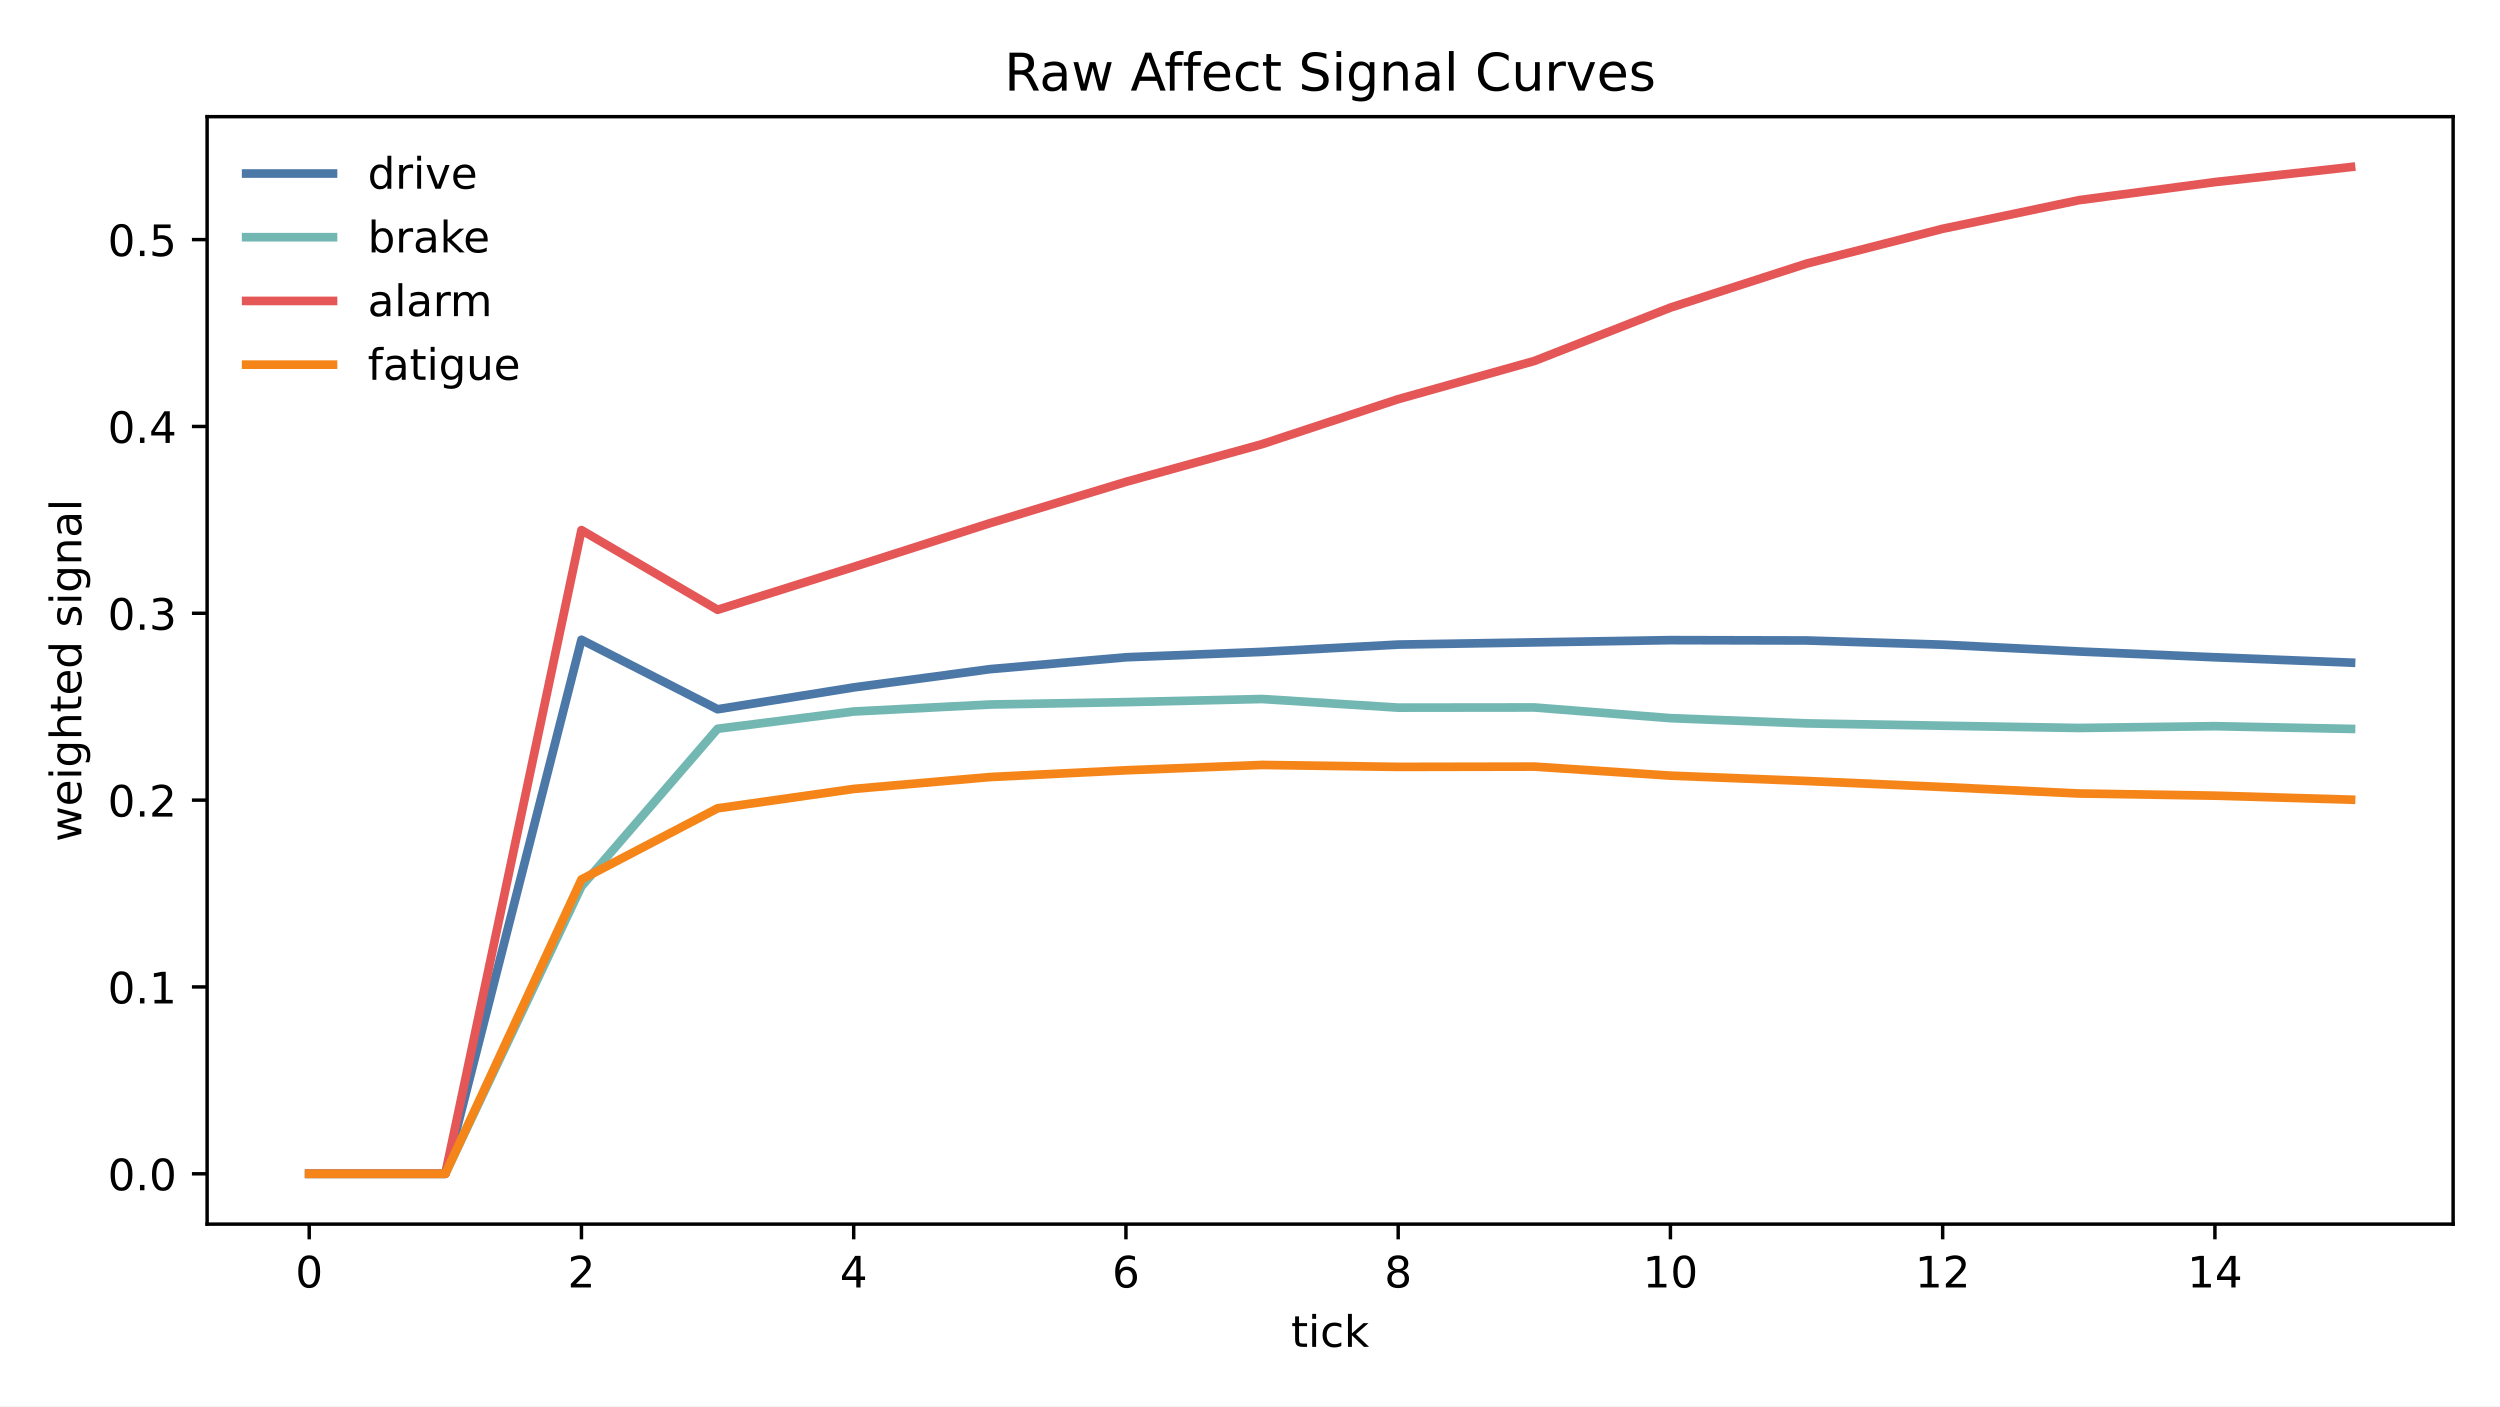
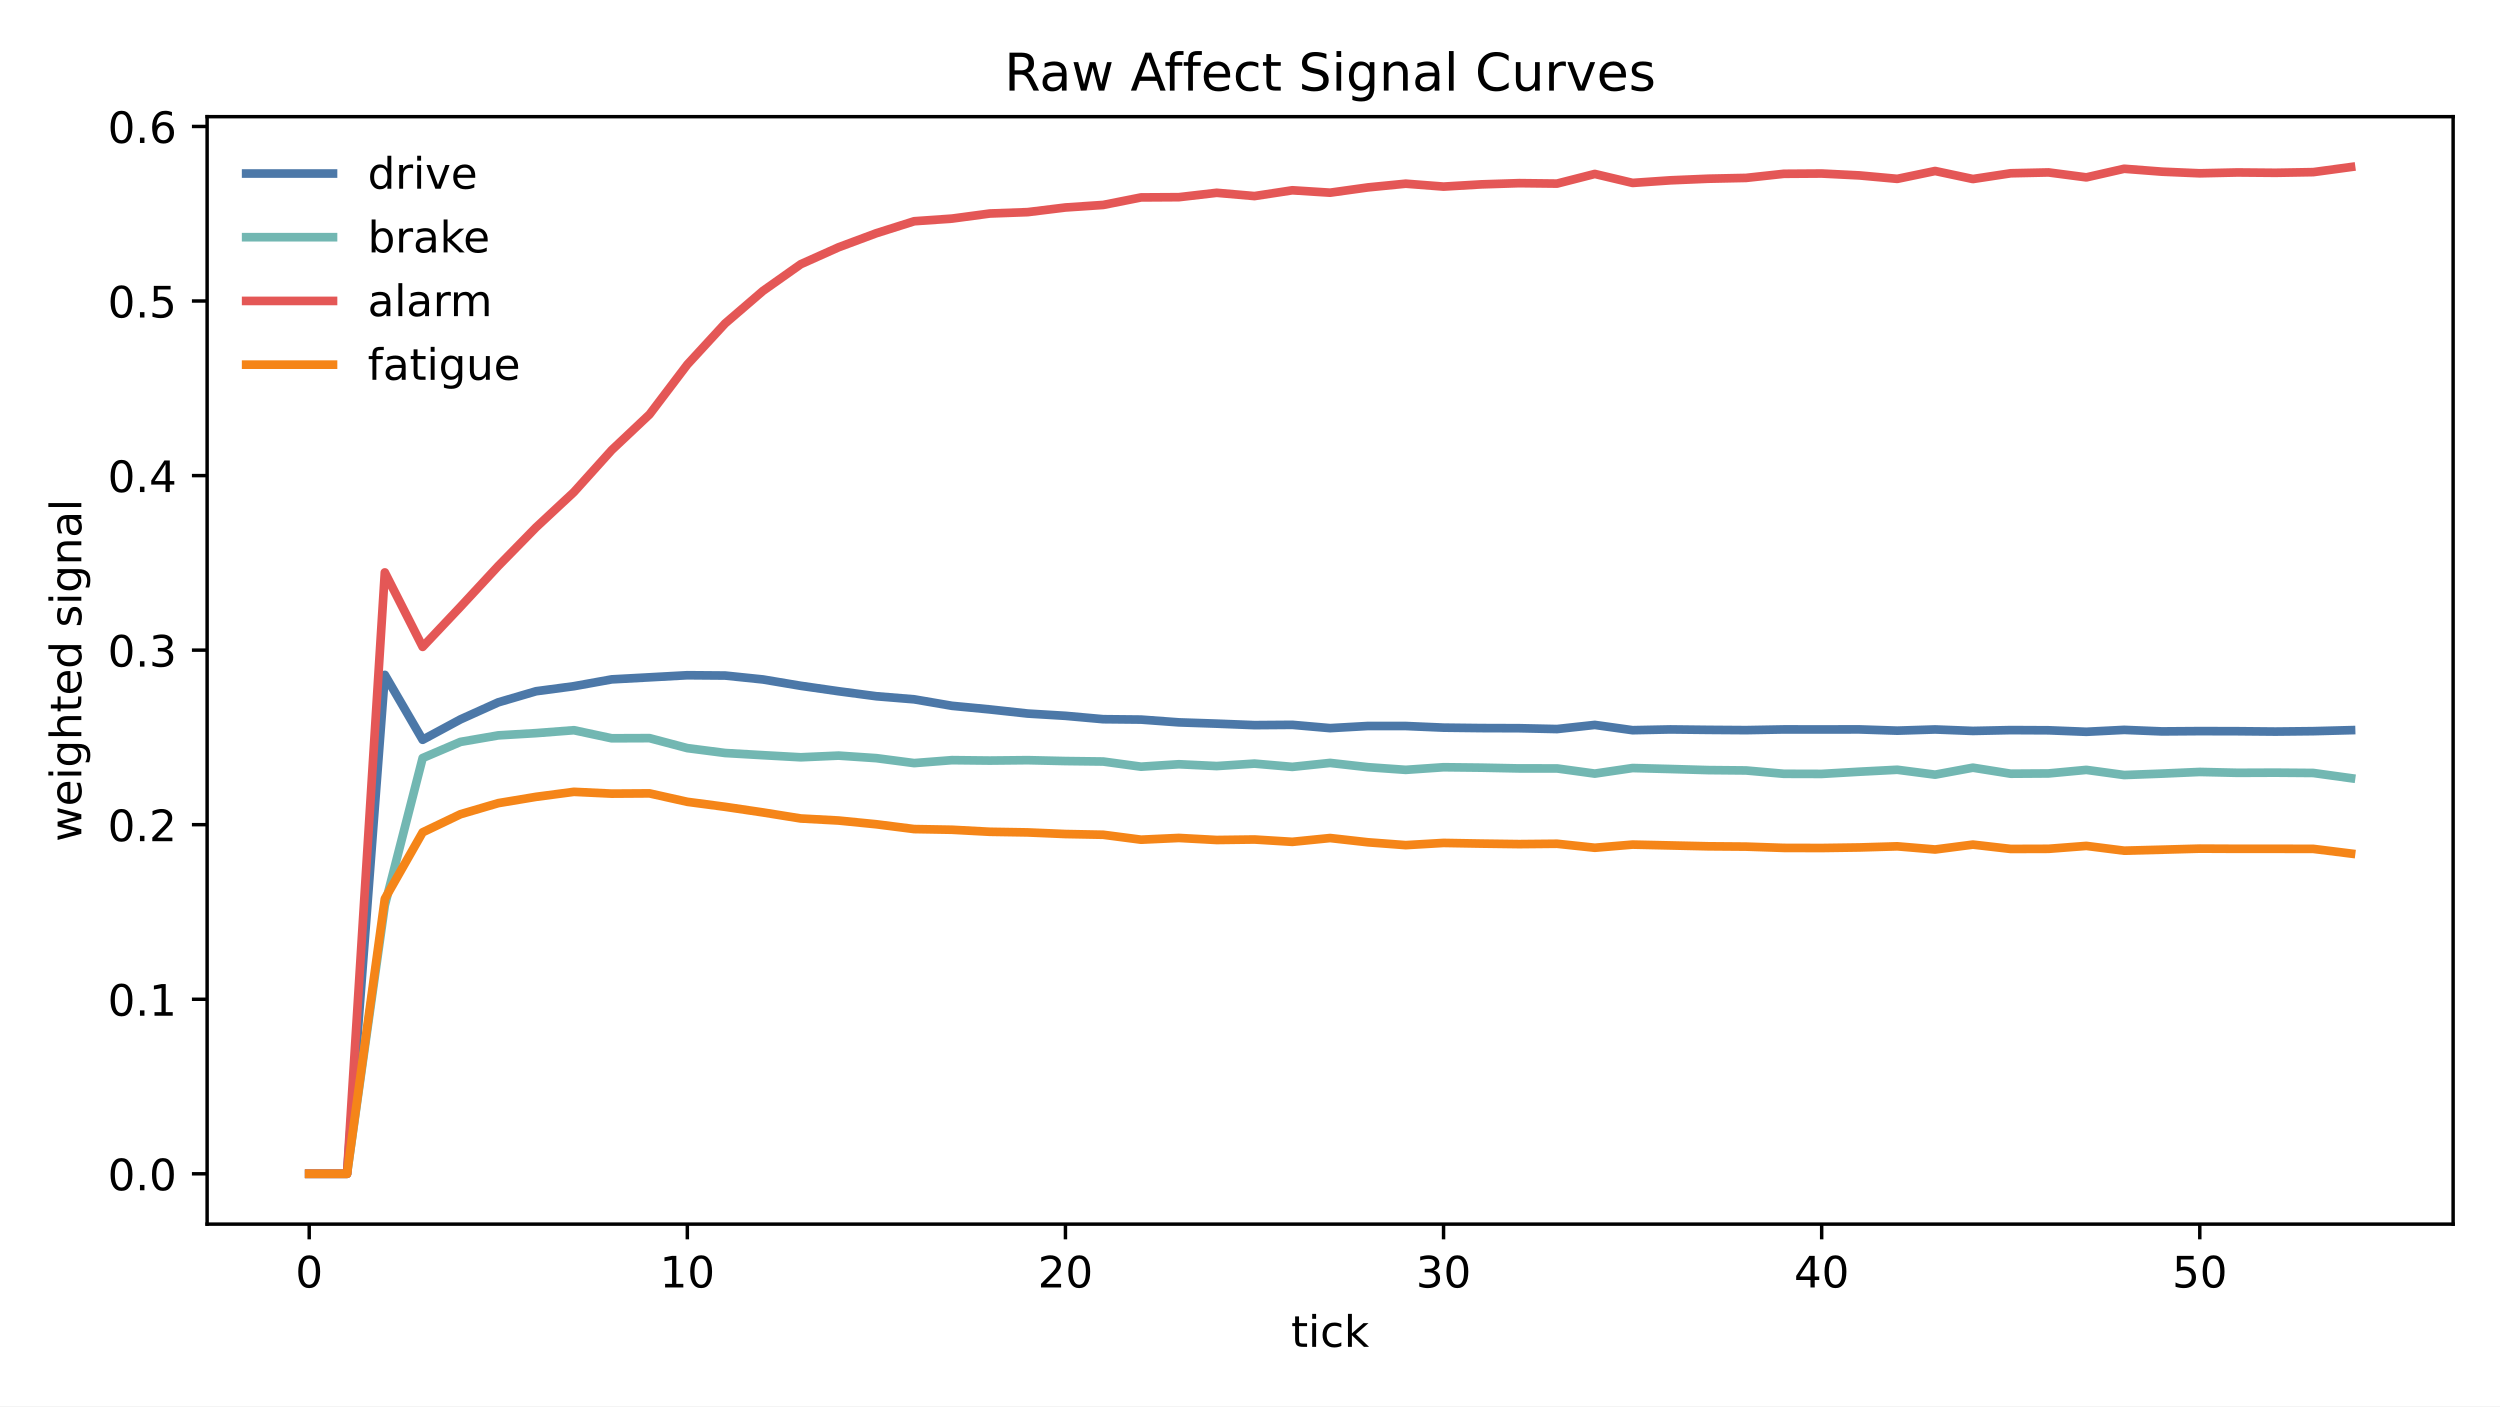
<svg xmlns="http://www.w3.org/2000/svg" xmlns:xlink="http://www.w3.org/1999/xlink" width="576pt" height="324pt" viewBox="0 0 576 324" version="1.1">
  <defs>
    <style type="text/css">*{stroke-linejoin: round; stroke-linecap: butt}</style>
  </defs>
  <g id="figure_1">
    <g id="patch_1">
      <path d="M 0 324  L 576 324  L 576 0  L 0 0  z " style="fill: #ffffff" />
    </g>
    <g id="axes_1">
      <g id="patch_2">
        <path d="M 47.72 282.04  L 565.2 282.04  L 565.2 26.88  L 47.72 26.88  z " style="fill: #ffffff" />
      </g>
      <g id="matplotlib.axis_1">
        <g id="xtick_1">
          <g id="line2d_1">
            <defs>
-               <path id="m446aca4b0d" d="M 0 0  L 0 3.5  " style="stroke: #000000; stroke-width: 0.8" />
-             </defs>
-             <g>
-               <use xlink:href="#m446aca4b0d" x="71.242" y="282.04" style="stroke: #000000; stroke-width: 0.8" />
+               <path id="m3aea436b9e" d="M 0 0  L 0 3.5  " style="stroke: #000000; stroke-width: 0.8" />
+             </defs>
+             <g>
+               <use xlink:href="#m3aea436b9e" x="71.242" y="282.04" style="stroke: #000000; stroke-width: 0.8" />
            </g>
          </g>
          <g id="text_1">
            <g transform="translate(68.06057 296.6384) scale(0.1 -0.1)">
              <defs>
                <path id="DejaVuSans-30" d="M 2034 4250  Q 1547 4250 1301 3770  Q 1056 3291 1056 2328  Q 1056 1369 1301 889  Q 1547 409 2034 409  Q 2525 409 2770 889  Q 3016 1369 3016 2328  Q 3016 3291 2770 3770  Q 2525 4250 2034 4250  z M 2034 4750  Q 2819 4750 3233 4129  Q 3647 3509 3647 2328  Q 3647 1150 3233 529  Q 2819 -91 2034 -91  Q 1250 -91 836 529  Q 422 1150 422 2328  Q 422 3509 836 4129  Q 1250 4750 2034 4750  z " transform="scale(0.015625)" />
              </defs>
              <use xlink:href="#DejaVuSans-30" />
            </g>
          </g>
        </g>
        <g id="xtick_2">
          <g id="line2d_2">
            <g>
-               <use xlink:href="#m446aca4b0d" x="133.967" y="282.04" style="stroke: #000000; stroke-width: 0.8" />
+               <use xlink:href="#m3aea436b9e" x="158.36" y="282.04" style="stroke: #000000; stroke-width: 0.8" />
            </g>
          </g>
          <g id="text_2">
-             <g transform="translate(130.7854 296.6384) scale(0.1 -0.1)">
-               <defs>
-                 <path id="DejaVuSans-32" d="M 1228 531  L 3431 531  L 3431 0  L 469 0  L 469 531  Q 828 903 1448 1529  Q 2069 2156 2228 2338  Q 2531 2678 2651 2914  Q 2772 3150 2772 3378  Q 2772 3750 2511 3984  Q 2250 4219 1831 4219  Q 1534 4219 1204 4116  Q 875 4013 500 3803  L 500 4441  Q 881 4594 1212 4672  Q 1544 4750 1819 4750  Q 2544 4750 2975 4387  Q 3406 4025 3406 3419  Q 3406 3131 3298 2873  Q 3191 2616 2906 2266  Q 2828 2175 2409 1742  Q 1991 1309 1228 531  z " transform="scale(0.015625)" />
-               </defs>
-               <use xlink:href="#DejaVuSans-32" />
+             <g transform="translate(151.9972 296.6384) scale(0.1 -0.1)">
+               <defs>
+                 <path id="DejaVuSans-31" d="M 794 531  L 1825 531  L 1825 4091  L 703 3866  L 703 4441  L 1819 4666  L 2450 4666  L 2450 531  L 3481 531  L 3481 0  L 794 0  L 794 531  z " transform="scale(0.015625)" />
+               </defs>
+               <use xlink:href="#DejaVuSans-31" />
+               <use xlink:href="#DejaVuSans-30" transform="translate(63.62305 0)" />
            </g>
          </g>
        </g>
        <g id="xtick_3">
          <g id="line2d_3">
            <g>
-               <use xlink:href="#m446aca4b0d" x="196.692" y="282.04" style="stroke: #000000; stroke-width: 0.8" />
+               <use xlink:href="#m3aea436b9e" x="245.478" y="282.04" style="stroke: #000000; stroke-width: 0.8" />
            </g>
          </g>
          <g id="text_3">
-             <g transform="translate(193.5103 296.6384) scale(0.1 -0.1)">
-               <defs>
-                 <path id="DejaVuSans-34" d="M 2419 4116  L 825 1625  L 2419 1625  L 2419 4116  z M 2253 4666  L 3047 4666  L 3047 1625  L 3713 1625  L 3713 1100  L 3047 1100  L 3047 0  L 2419 0  L 2419 1100  L 313 1100  L 313 1709  L 2253 4666  z " transform="scale(0.015625)" />
-               </defs>
-               <use xlink:href="#DejaVuSans-34" />
+             <g transform="translate(239.115 296.6384) scale(0.1 -0.1)">
+               <defs>
+                 <path id="DejaVuSans-32" d="M 1228 531  L 3431 531  L 3431 0  L 469 0  L 469 531  Q 828 903 1448 1529  Q 2069 2156 2228 2338  Q 2531 2678 2651 2914  Q 2772 3150 2772 3378  Q 2772 3750 2511 3984  Q 2250 4219 1831 4219  Q 1534 4219 1204 4116  Q 875 4013 500 3803  L 500 4441  Q 881 4594 1212 4672  Q 1544 4750 1819 4750  Q 2544 4750 2975 4387  Q 3406 4025 3406 3419  Q 3406 3131 3298 2873  Q 3191 2616 2906 2266  Q 2828 2175 2409 1742  Q 1991 1309 1228 531  z " transform="scale(0.015625)" />
+               </defs>
+               <use xlink:href="#DejaVuSans-32" />
+               <use xlink:href="#DejaVuSans-30" transform="translate(63.62305 0)" />
            </g>
          </g>
        </g>
        <g id="xtick_4">
          <g id="line2d_4">
            <g>
-               <use xlink:href="#m446aca4b0d" x="259.416" y="282.04" style="stroke: #000000; stroke-width: 0.8" />
+               <use xlink:href="#m3aea436b9e" x="332.595" y="282.04" style="stroke: #000000; stroke-width: 0.8" />
            </g>
          </g>
          <g id="text_4">
-             <g transform="translate(256.2351 296.6384) scale(0.1 -0.1)">
-               <defs>
-                 <path id="DejaVuSans-36" d="M 2113 2584  Q 1688 2584 1439 2293  Q 1191 2003 1191 1497  Q 1191 994 1439 701  Q 1688 409 2113 409  Q 2538 409 2786 701  Q 3034 994 3034 1497  Q 3034 2003 2786 2293  Q 2538 2584 2113 2584  z M 3366 4563  L 3366 3988  Q 3128 4100 2886 4159  Q 2644 4219 2406 4219  Q 1781 4219 1451 3797  Q 1122 3375 1075 2522  Q 1259 2794 1537 2939  Q 1816 3084 2150 3084  Q 2853 3084 3261 2657  Q 3669 2231 3669 1497  Q 3669 778 3244 343  Q 2819 -91 2113 -91  Q 1303 -91 875 529  Q 447 1150 447 2328  Q 447 3434 972 4092  Q 1497 4750 2381 4750  Q 2619 4750 2861 4703  Q 3103 4656 3366 4563  z " transform="scale(0.015625)" />
-               </defs>
-               <use xlink:href="#DejaVuSans-36" />
+             <g transform="translate(326.2329 296.6384) scale(0.1 -0.1)">
+               <defs>
+                 <path id="DejaVuSans-33" d="M 2597 2516  Q 3050 2419 3304 2112  Q 3559 1806 3559 1356  Q 3559 666 3084 287  Q 2609 -91 1734 -91  Q 1441 -91 1130 -33  Q 819 25 488 141  L 488 750  Q 750 597 1062 519  Q 1375 441 1716 441  Q 2309 441 2620 675  Q 2931 909 2931 1356  Q 2931 1769 2642 2001  Q 2353 2234 1838 2234  L 1294 2234  L 1294 2753  L 1863 2753  Q 2328 2753 2575 2939  Q 2822 3125 2822 3475  Q 2822 3834 2567 4026  Q 2313 4219 1838 4219  Q 1578 4219 1281 4162  Q 984 4106 628 3988  L 628 4550  Q 988 4650 1302 4700  Q 1616 4750 1894 4750  Q 2613 4750 3031 4423  Q 3450 4097 3450 3541  Q 3450 3153 3228 2886  Q 3006 2619 2597 2516  z " transform="scale(0.015625)" />
+               </defs>
+               <use xlink:href="#DejaVuSans-33" />
+               <use xlink:href="#DejaVuSans-30" transform="translate(63.62305 0)" />
            </g>
          </g>
        </g>
        <g id="xtick_5">
          <g id="line2d_5">
            <g>
-               <use xlink:href="#m446aca4b0d" x="322.141" y="282.04" style="stroke: #000000; stroke-width: 0.8" />
+               <use xlink:href="#m3aea436b9e" x="419.713" y="282.04" style="stroke: #000000; stroke-width: 0.8" />
            </g>
          </g>
          <g id="text_5">
-             <g transform="translate(318.96 296.6384) scale(0.1 -0.1)">
-               <defs>
-                 <path id="DejaVuSans-38" d="M 2034 2216  Q 1584 2216 1326 1975  Q 1069 1734 1069 1313  Q 1069 891 1326 650  Q 1584 409 2034 409  Q 2484 409 2743 651  Q 3003 894 3003 1313  Q 3003 1734 2745 1975  Q 2488 2216 2034 2216  z M 1403 2484  Q 997 2584 770 2862  Q 544 3141 544 3541  Q 544 4100 942 4425  Q 1341 4750 2034 4750  Q 2731 4750 3128 4425  Q 3525 4100 3525 3541  Q 3525 3141 3298 2862  Q 3072 2584 2669 2484  Q 3125 2378 3379 2068  Q 3634 1759 3634 1313  Q 3634 634 3220 271  Q 2806 -91 2034 -91  Q 1263 -91 848 271  Q 434 634 434 1313  Q 434 1759 690 2068  Q 947 2378 1403 2484  z M 1172 3481  Q 1172 3119 1398 2916  Q 1625 2713 2034 2713  Q 2441 2713 2670 2916  Q 2900 3119 2900 3481  Q 2900 3844 2670 4047  Q 2441 4250 2034 4250  Q 1625 4250 1398 4047  Q 1172 3844 1172 3481  z " transform="scale(0.015625)" />
-               </defs>
-               <use xlink:href="#DejaVuSans-38" />
+             <g transform="translate(413.3507 296.6384) scale(0.1 -0.1)">
+               <defs>
+                 <path id="DejaVuSans-34" d="M 2419 4116  L 825 1625  L 2419 1625  L 2419 4116  z M 2253 4666  L 3047 4666  L 3047 1625  L 3713 1625  L 3713 1100  L 3047 1100  L 3047 0  L 2419 0  L 2419 1100  L 313 1100  L 313 1709  L 2253 4666  z " transform="scale(0.015625)" />
+               </defs>
+               <use xlink:href="#DejaVuSans-34" />
+               <use xlink:href="#DejaVuSans-30" transform="translate(63.62305 0)" />
            </g>
          </g>
        </g>
        <g id="xtick_6">
          <g id="line2d_6">
            <g>
-               <use xlink:href="#m446aca4b0d" x="384.866" y="282.04" style="stroke: #000000; stroke-width: 0.8" />
+               <use xlink:href="#m3aea436b9e" x="506.831" y="282.04" style="stroke: #000000; stroke-width: 0.8" />
            </g>
          </g>
          <g id="text_6">
-             <g transform="translate(378.5036 296.6384) scale(0.1 -0.1)">
-               <defs>
-                 <path id="DejaVuSans-31" d="M 794 531  L 1825 531  L 1825 4091  L 703 3866  L 703 4441  L 1819 4666  L 2450 4666  L 2450 531  L 3481 531  L 3481 0  L 794 0  L 794 531  z " transform="scale(0.015625)" />
-               </defs>
-               <use xlink:href="#DejaVuSans-31" />
-               <use xlink:href="#DejaVuSans-30" transform="translate(63.62305 0)" />
-             </g>
-           </g>
-         </g>
-         <g id="xtick_7">
-           <g id="line2d_7">
-             <g>
-               <use xlink:href="#m446aca4b0d" x="447.591" y="282.04" style="stroke: #000000; stroke-width: 0.8" />
-             </g>
-           </g>
-           <g id="text_7">
-             <g transform="translate(441.2284 296.6384) scale(0.1 -0.1)">
-               <use xlink:href="#DejaVuSans-31" />
-               <use xlink:href="#DejaVuSans-32" transform="translate(63.62305 0)" />
-             </g>
-           </g>
-         </g>
-         <g id="xtick_8">
-           <g id="line2d_8">
-             <g>
-               <use xlink:href="#m446aca4b0d" x="510.316" y="282.04" style="stroke: #000000; stroke-width: 0.8" />
-             </g>
-           </g>
-           <g id="text_8">
-             <g transform="translate(503.9533 296.6384) scale(0.1 -0.1)">
-               <use xlink:href="#DejaVuSans-31" />
-               <use xlink:href="#DejaVuSans-34" transform="translate(63.62305 0)" />
-             </g>
-           </g>
-         </g>
-         <g id="text_9">
+             <g transform="translate(500.4685 296.6384) scale(0.1 -0.1)">
+               <defs>
+                 <path id="DejaVuSans-35" d="M 691 4666  L 3169 4666  L 3169 4134  L 1269 4134  L 1269 2991  Q 1406 3038 1543 3061  Q 1681 3084 1819 3084  Q 2600 3084 3056 2656  Q 3513 2228 3513 1497  Q 3513 744 3044 326  Q 2575 -91 1722 -91  Q 1428 -91 1123 -41  Q 819 9 494 109  L 494 744  Q 775 591 1075 516  Q 1375 441 1709 441  Q 2250 441 2565 725  Q 2881 1009 2881 1497  Q 2881 1984 2565 2268  Q 2250 2553 1709 2553  Q 1456 2553 1204 2497  Q 953 2441 691 2322  L 691 4666  z " transform="scale(0.015625)" />
+               </defs>
+               <use xlink:href="#DejaVuSans-35" />
+               <use xlink:href="#DejaVuSans-30" transform="translate(63.62305 0)" />
+             </g>
+           </g>
+         </g>
+         <g id="text_7">
          <g transform="translate(297.4663 310.3166) scale(0.1 -0.1)">
            <defs>
              <path id="DejaVuSans-74" d="M 1172 4494  L 1172 3500  L 2356 3500  L 2356 3053  L 1172 3053  L 1172 1153  Q 1172 725 1289 603  Q 1406 481 1766 481  L 2356 481  L 2356 0  L 1766 0  Q 1100 0 847 248  Q 594 497 594 1153  L 594 3053  L 172 3053  L 172 3500  L 594 3500  L 594 4494  L 1172 4494  z " transform="scale(0.015625)" />
              <path id="DejaVuSans-69" d="M 603 3500  L 1178 3500  L 1178 0  L 603 0  L 603 3500  z M 603 4863  L 1178 4863  L 1178 4134  L 603 4134  L 603 4863  z " transform="scale(0.015625)" />
              <path id="DejaVuSans-63" d="M 3122 3366  L 3122 2828  Q 2878 2963 2633 3030  Q 2388 3097 2138 3097  Q 1578 3097 1268 2742  Q 959 2388 959 1747  Q 959 1106 1268 751  Q 1578 397 2138 397  Q 2388 397 2633 464  Q 2878 531 3122 666  L 3122 134  Q 2881 22 2623 -34  Q 2366 -91 2075 -91  Q 1284 -91 818 406  Q 353 903 353 1747  Q 353 2603 823 3093  Q 1294 3584 2113 3584  Q 2378 3584 2631 3529  Q 2884 3475 3122 3366  z " transform="scale(0.015625)" />
              <path id="DejaVuSans-6b" d="M 581 4863  L 1159 4863  L 1159 1991  L 2875 3500  L 3609 3500  L 1753 1863  L 3688 0  L 2938 0  L 1159 1709  L 1159 0  L 581 0  L 581 4863  z " transform="scale(0.015625)" />
            </defs>
            <use xlink:href="#DejaVuSans-74" />
            <use xlink:href="#DejaVuSans-69" transform="translate(39.20898 0)" />
            <use xlink:href="#DejaVuSans-63" transform="translate(66.99219 0)" />
            <use xlink:href="#DejaVuSans-6b" transform="translate(121.9727 0)" />
          </g>
        </g>
      </g>
      <g id="matplotlib.axis_2">
        <g id="ytick_1">
+           <g id="line2d_7">
+             <defs>
+               <path id="m6d5f4d98d8" d="M 0 0  L -3.5 0  " style="stroke: #000000; stroke-width: 0.8" />
+             </defs>
+             <g>
+               <use xlink:href="#m6d5f4d98d8" x="47.72" y="270.442" style="stroke: #000000; stroke-width: 0.8" />
+             </g>
+           </g>
+           <g id="text_8">
+             <g transform="translate(24.81687 274.241) scale(0.1 -0.1)">
+               <defs>
+                 <path id="DejaVuSans-2e" d="M 684 794  L 1344 794  L 1344 0  L 684 0  L 684 794  z " transform="scale(0.015625)" />
+               </defs>
+               <use xlink:href="#DejaVuSans-30" />
+               <use xlink:href="#DejaVuSans-2e" transform="translate(63.62305 0)" />
+               <use xlink:href="#DejaVuSans-30" transform="translate(95.41016 0)" />
+             </g>
+           </g>
+         </g>
+         <g id="ytick_2">
+           <g id="line2d_8">
+             <g>
+               <use xlink:href="#m6d5f4d98d8" x="47.72" y="230.225" style="stroke: #000000; stroke-width: 0.8" />
+             </g>
+           </g>
+           <g id="text_9">
+             <g transform="translate(24.81687 234.0244) scale(0.1 -0.1)">
+               <use xlink:href="#DejaVuSans-30" />
+               <use xlink:href="#DejaVuSans-2e" transform="translate(63.62305 0)" />
+               <use xlink:href="#DejaVuSans-31" transform="translate(95.41016 0)" />
+             </g>
+           </g>
+         </g>
+         <g id="ytick_3">
          <g id="line2d_9">
-             <defs>
-               <path id="m796198cad2" d="M 0 0  L -3.5 0  " style="stroke: #000000; stroke-width: 0.8" />
-             </defs>
-             <g>
-               <use xlink:href="#m796198cad2" x="47.72" y="270.442" style="stroke: #000000; stroke-width: 0.8" />
+             <g>
+               <use xlink:href="#m6d5f4d98d8" x="47.72" y="190.008" style="stroke: #000000; stroke-width: 0.8" />
            </g>
          </g>
          <g id="text_10">
-             <g transform="translate(24.81687 274.241) scale(0.1 -0.1)">
-               <defs>
-                 <path id="DejaVuSans-2e" d="M 684 794  L 1344 794  L 1344 0  L 684 0  L 684 794  z " transform="scale(0.015625)" />
-               </defs>
-               <use xlink:href="#DejaVuSans-30" />
-               <use xlink:href="#DejaVuSans-2e" transform="translate(63.62305 0)" />
-               <use xlink:href="#DejaVuSans-30" transform="translate(95.41016 0)" />
-             </g>
-           </g>
-         </g>
-         <g id="ytick_2">
+             <g transform="translate(24.81687 193.8077) scale(0.1 -0.1)">
+               <use xlink:href="#DejaVuSans-30" />
+               <use xlink:href="#DejaVuSans-2e" transform="translate(63.62305 0)" />
+               <use xlink:href="#DejaVuSans-32" transform="translate(95.41016 0)" />
+             </g>
+           </g>
+         </g>
+         <g id="ytick_4">
          <g id="line2d_10">
            <g>
-               <use xlink:href="#m796198cad2" x="47.72" y="227.395" style="stroke: #000000; stroke-width: 0.8" />
+               <use xlink:href="#m6d5f4d98d8" x="47.72" y="149.792" style="stroke: #000000; stroke-width: 0.8" />
            </g>
          </g>
          <g id="text_11">
-             <g transform="translate(24.81687 231.194) scale(0.1 -0.1)">
-               <use xlink:href="#DejaVuSans-30" />
-               <use xlink:href="#DejaVuSans-2e" transform="translate(63.62305 0)" />
-               <use xlink:href="#DejaVuSans-31" transform="translate(95.41016 0)" />
-             </g>
-           </g>
-         </g>
-         <g id="ytick_3">
+             <g transform="translate(24.81687 153.591) scale(0.1 -0.1)">
+               <use xlink:href="#DejaVuSans-30" />
+               <use xlink:href="#DejaVuSans-2e" transform="translate(63.62305 0)" />
+               <use xlink:href="#DejaVuSans-33" transform="translate(95.41016 0)" />
+             </g>
+           </g>
+         </g>
+         <g id="ytick_5">
          <g id="line2d_11">
            <g>
-               <use xlink:href="#m796198cad2" x="47.72" y="184.348" style="stroke: #000000; stroke-width: 0.8" />
+               <use xlink:href="#m6d5f4d98d8" x="47.72" y="109.575" style="stroke: #000000; stroke-width: 0.8" />
            </g>
          </g>
          <g id="text_12">
-             <g transform="translate(24.81687 188.1469) scale(0.1 -0.1)">
-               <use xlink:href="#DejaVuSans-30" />
-               <use xlink:href="#DejaVuSans-2e" transform="translate(63.62305 0)" />
-               <use xlink:href="#DejaVuSans-32" transform="translate(95.41016 0)" />
-             </g>
-           </g>
-         </g>
-         <g id="ytick_4">
+             <g transform="translate(24.81687 113.3744) scale(0.1 -0.1)">
+               <use xlink:href="#DejaVuSans-30" />
+               <use xlink:href="#DejaVuSans-2e" transform="translate(63.62305 0)" />
+               <use xlink:href="#DejaVuSans-34" transform="translate(95.41016 0)" />
+             </g>
+           </g>
+         </g>
+         <g id="ytick_6">
          <g id="line2d_12">
            <g>
-               <use xlink:href="#m796198cad2" x="47.72" y="141.301" style="stroke: #000000; stroke-width: 0.8" />
+               <use xlink:href="#m6d5f4d98d8" x="47.72" y="69.358" style="stroke: #000000; stroke-width: 0.8" />
            </g>
          </g>
          <g id="text_13">
-             <g transform="translate(24.81687 145.0999) scale(0.1 -0.1)">
-               <defs>
-                 <path id="DejaVuSans-33" d="M 2597 2516  Q 3050 2419 3304 2112  Q 3559 1806 3559 1356  Q 3559 666 3084 287  Q 2609 -91 1734 -91  Q 1441 -91 1130 -33  Q 819 25 488 141  L 488 750  Q 750 597 1062 519  Q 1375 441 1716 441  Q 2309 441 2620 675  Q 2931 909 2931 1356  Q 2931 1769 2642 2001  Q 2353 2234 1838 2234  L 1294 2234  L 1294 2753  L 1863 2753  Q 2328 2753 2575 2939  Q 2822 3125 2822 3475  Q 2822 3834 2567 4026  Q 2313 4219 1838 4219  Q 1578 4219 1281 4162  Q 984 4106 628 3988  L 628 4550  Q 988 4650 1302 4700  Q 1616 4750 1894 4750  Q 2613 4750 3031 4423  Q 3450 4097 3450 3541  Q 3450 3153 3228 2886  Q 3006 2619 2597 2516  z " transform="scale(0.015625)" />
-               </defs>
-               <use xlink:href="#DejaVuSans-30" />
-               <use xlink:href="#DejaVuSans-2e" transform="translate(63.62305 0)" />
-               <use xlink:href="#DejaVuSans-33" transform="translate(95.41016 0)" />
-             </g>
-           </g>
-         </g>
-         <g id="ytick_5">
+             <g transform="translate(24.81687 73.15771) scale(0.1 -0.1)">
+               <use xlink:href="#DejaVuSans-30" />
+               <use xlink:href="#DejaVuSans-2e" transform="translate(63.62305 0)" />
+               <use xlink:href="#DejaVuSans-35" transform="translate(95.41016 0)" />
+             </g>
+           </g>
+         </g>
+         <g id="ytick_7">
          <g id="line2d_13">
            <g>
-               <use xlink:href="#m796198cad2" x="47.72" y="98.254" style="stroke: #000000; stroke-width: 0.8" />
+               <use xlink:href="#m6d5f4d98d8" x="47.72" y="29.142" style="stroke: #000000; stroke-width: 0.8" />
            </g>
          </g>
          <g id="text_14">
-             <g transform="translate(24.81687 102.0528) scale(0.1 -0.1)">
-               <use xlink:href="#DejaVuSans-30" />
-               <use xlink:href="#DejaVuSans-2e" transform="translate(63.62305 0)" />
-               <use xlink:href="#DejaVuSans-34" transform="translate(95.41016 0)" />
-             </g>
-           </g>
-         </g>
-         <g id="ytick_6">
-           <g id="line2d_14">
-             <g>
-               <use xlink:href="#m796198cad2" x="47.72" y="55.207" style="stroke: #000000; stroke-width: 0.8" />
-             </g>
-           </g>
-           <g id="text_15">
-             <g transform="translate(24.81687 59.0058) scale(0.1 -0.1)">
-               <defs>
-                 <path id="DejaVuSans-35" d="M 691 4666  L 3169 4666  L 3169 4134  L 1269 4134  L 1269 2991  Q 1406 3038 1543 3061  Q 1681 3084 1819 3084  Q 2600 3084 3056 2656  Q 3513 2228 3513 1497  Q 3513 744 3044 326  Q 2575 -91 1722 -91  Q 1428 -91 1123 -41  Q 819 9 494 109  L 494 744  Q 775 591 1075 516  Q 1375 441 1709 441  Q 2250 441 2565 725  Q 2881 1009 2881 1497  Q 2881 1984 2565 2268  Q 2250 2553 1709 2553  Q 1456 2553 1204 2497  Q 953 2441 691 2322  L 691 4666  z " transform="scale(0.015625)" />
-               </defs>
-               <use xlink:href="#DejaVuSans-30" />
-               <use xlink:href="#DejaVuSans-2e" transform="translate(63.62305 0)" />
-               <use xlink:href="#DejaVuSans-35" transform="translate(95.41016 0)" />
-             </g>
-           </g>
-         </g>
-         <g id="text_16">
+             <g transform="translate(24.81687 32.94104) scale(0.1 -0.1)">
+               <defs>
+                 <path id="DejaVuSans-36" d="M 2113 2584  Q 1688 2584 1439 2293  Q 1191 2003 1191 1497  Q 1191 994 1439 701  Q 1688 409 2113 409  Q 2538 409 2786 701  Q 3034 994 3034 1497  Q 3034 2003 2786 2293  Q 2538 2584 2113 2584  z M 3366 4563  L 3366 3988  Q 3128 4100 2886 4159  Q 2644 4219 2406 4219  Q 1781 4219 1451 3797  Q 1122 3375 1075 2522  Q 1259 2794 1537 2939  Q 1816 3084 2150 3084  Q 2853 3084 3261 2657  Q 3669 2231 3669 1497  Q 3669 778 3244 343  Q 2819 -91 2113 -91  Q 1303 -91 875 529  Q 447 1150 447 2328  Q 447 3434 972 4092  Q 1497 4750 2381 4750  Q 2619 4750 2861 4703  Q 3103 4656 3366 4563  z " transform="scale(0.015625)" />
+               </defs>
+               <use xlink:href="#DejaVuSans-30" />
+               <use xlink:href="#DejaVuSans-2e" transform="translate(63.62305 0)" />
+               <use xlink:href="#DejaVuSans-36" transform="translate(95.41016 0)" />
+             </g>
+           </g>
+         </g>
+         <g id="text_15">
          <g transform="translate(18.73719 193.9475) rotate(-90) scale(0.1 -0.1)">
            <defs>
              <path id="DejaVuSans-77" d="M 269 3500  L 844 3500  L 1563 769  L 2278 3500  L 2956 3500  L 3675 769  L 4391 3500  L 4966 3500  L 4050 0  L 3372 0  L 2619 2869  L 1863 0  L 1184 0  L 269 3500  z " transform="scale(0.015625)" />
              <path id="DejaVuSans-65" d="M 3597 1894  L 3597 1613  L 953 1613  Q 991 1019 1311 708  Q 1631 397 2203 397  Q 2534 397 2845 478  Q 3156 559 3463 722  L 3463 178  Q 3153 47 2828 -22  Q 2503 -91 2169 -91  Q 1331 -91 842 396  Q 353 884 353 1716  Q 353 2575 817 3079  Q 1281 3584 2069 3584  Q 2775 3584 3186 3129  Q 3597 2675 3597 1894  z M 3022 2063  Q 3016 2534 2758 2815  Q 2500 3097 2075 3097  Q 1594 3097 1305 2825  Q 1016 2553 972 2059  L 3022 2063  z " transform="scale(0.015625)" />
              <path id="DejaVuSans-67" d="M 2906 1791  Q 2906 2416 2648 2759  Q 2391 3103 1925 3103  Q 1463 3103 1205 2759  Q 947 2416 947 1791  Q 947 1169 1205 825  Q 1463 481 1925 481  Q 2391 481 2648 825  Q 2906 1169 2906 1791  z M 3481 434  Q 3481 -459 3084 -895  Q 2688 -1331 1869 -1331  Q 1566 -1331 1297 -1286  Q 1028 -1241 775 -1147  L 775 -588  Q 1028 -725 1275 -790  Q 1522 -856 1778 -856  Q 2344 -856 2625 -561  Q 2906 -266 2906 331  L 2906 616  Q 2728 306 2450 153  Q 2172 0 1784 0  Q 1141 0 747 490  Q 353 981 353 1791  Q 353 2603 747 3093  Q 1141 3584 1784 3584  Q 2172 3584 2450 3431  Q 2728 3278 2906 2969  L 2906 3500  L 3481 3500  L 3481 434  z " transform="scale(0.015625)" />
              <path id="DejaVuSans-68" d="M 3513 2113  L 3513 0  L 2938 0  L 2938 2094  Q 2938 2591 2744 2837  Q 2550 3084 2163 3084  Q 1697 3084 1428 2787  Q 1159 2491 1159 1978  L 1159 0  L 581 0  L 581 4863  L 1159 4863  L 1159 2956  Q 1366 3272 1645 3428  Q 1925 3584 2291 3584  Q 2894 3584 3203 3211  Q 3513 2838 3513 2113  z " transform="scale(0.015625)" />
              <path id="DejaVuSans-64" d="M 2906 2969  L 2906 4863  L 3481 4863  L 3481 0  L 2906 0  L 2906 525  Q 2725 213 2448 61  Q 2172 -91 1784 -91  Q 1150 -91 751 415  Q 353 922 353 1747  Q 353 2572 751 3078  Q 1150 3584 1784 3584  Q 2172 3584 2448 3432  Q 2725 3281 2906 2969  z M 947 1747  Q 947 1113 1208 752  Q 1469 391 1925 391  Q 2381 391 2643 752  Q 2906 1113 2906 1747  Q 2906 2381 2643 2742  Q 2381 3103 1925 3103  Q 1469 3103 1208 2742  Q 947 2381 947 1747  z " transform="scale(0.015625)" />
              <path id="DejaVuSans-20" transform="scale(0.015625)" />
              <path id="DejaVuSans-73" d="M 2834 3397  L 2834 2853  Q 2591 2978 2328 3040  Q 2066 3103 1784 3103  Q 1356 3103 1142 2972  Q 928 2841 928 2578  Q 928 2378 1081 2264  Q 1234 2150 1697 2047  L 1894 2003  Q 2506 1872 2764 1633  Q 3022 1394 3022 966  Q 3022 478 2636 193  Q 2250 -91 1575 -91  Q 1294 -91 989 -36  Q 684 19 347 128  L 347 722  Q 666 556 975 473  Q 1284 391 1588 391  Q 1994 391 2212 530  Q 2431 669 2431 922  Q 2431 1156 2273 1281  Q 2116 1406 1581 1522  L 1381 1569  Q 847 1681 609 1914  Q 372 2147 372 2553  Q 372 3047 722 3315  Q 1072 3584 1716 3584  Q 2034 3584 2315 3537  Q 2597 3491 2834 3397  z " transform="scale(0.015625)" />
              <path id="DejaVuSans-6e" d="M 3513 2113  L 3513 0  L 2938 0  L 2938 2094  Q 2938 2591 2744 2837  Q 2550 3084 2163 3084  Q 1697 3084 1428 2787  Q 1159 2491 1159 1978  L 1159 0  L 581 0  L 581 3500  L 1159 3500  L 1159 2956  Q 1366 3272 1645 3428  Q 1925 3584 2291 3584  Q 2894 3584 3203 3211  Q 3513 2838 3513 2113  z " transform="scale(0.015625)" />
              <path id="DejaVuSans-61" d="M 2194 1759  Q 1497 1759 1228 1600  Q 959 1441 959 1056  Q 959 750 1161 570  Q 1363 391 1709 391  Q 2188 391 2477 730  Q 2766 1069 2766 1631  L 2766 1759  L 2194 1759  z M 3341 1997  L 3341 0  L 2766 0  L 2766 531  Q 2569 213 2275 61  Q 1981 -91 1556 -91  Q 1019 -91 701 211  Q 384 513 384 1019  Q 384 1609 779 1909  Q 1175 2209 1959 2209  L 2766 2209  L 2766 2266  Q 2766 2663 2505 2880  Q 2244 3097 1772 3097  Q 1472 3097 1187 3025  Q 903 2953 641 2809  L 641 3341  Q 956 3463 1253 3523  Q 1550 3584 1831 3584  Q 2591 3584 2966 3190  Q 3341 2797 3341 1997  z " transform="scale(0.015625)" />
              <path id="DejaVuSans-6c" d="M 603 4863  L 1178 4863  L 1178 0  L 603 0  L 603 4863  z " transform="scale(0.015625)" />
            </defs>
            <use xlink:href="#DejaVuSans-77" />
            <use xlink:href="#DejaVuSans-65" transform="translate(81.78711 0)" />
            <use xlink:href="#DejaVuSans-69" transform="translate(143.3105 0)" />
            <use xlink:href="#DejaVuSans-67" transform="translate(171.0938 0)" />
            <use xlink:href="#DejaVuSans-68" transform="translate(234.5703 0)" />
            <use xlink:href="#DejaVuSans-74" transform="translate(297.9492 0)" />
            <use xlink:href="#DejaVuSans-65" transform="translate(337.1582 0)" />
            <use xlink:href="#DejaVuSans-64" transform="translate(398.6816 0)" />
            <use xlink:href="#DejaVuSans-20" transform="translate(462.1582 0)" />
            <use xlink:href="#DejaVuSans-73" transform="translate(493.9453 0)" />
            <use xlink:href="#DejaVuSans-69" transform="translate(546.0449 0)" />
            <use xlink:href="#DejaVuSans-67" transform="translate(573.8281 0)" />
            <use xlink:href="#DejaVuSans-6e" transform="translate(637.3047 0)" />
            <use xlink:href="#DejaVuSans-61" transform="translate(700.6836 0)" />
            <use xlink:href="#DejaVuSans-6c" transform="translate(761.9629 0)" />
          </g>
        </g>
      </g>
+       <g id="line2d_14">
+         <path d="M 71.242 270.442  L 79.954 270.442  L 88.665 155.495  L 97.377 170.446  L 106.089 165.749  L 114.801 161.821  L 123.513 159.263  L 132.224 158.102  L 140.936 156.529  L 149.648 156.055  L 158.36 155.575  L 167.071 155.647  L 175.783 156.549  L 184.495 158.012  L 193.207 159.263  L 201.919 160.417  L 210.63 161.127  L 219.342 162.62  L 228.054 163.453  L 236.766 164.402  L 245.478 164.926  L 254.189 165.705  L 262.901 165.795  L 271.613 166.434  L 280.325 166.729  L 289.036 167.072  L 297.748 167.003  L 306.46 167.763  L 315.172 167.268  L 323.884 167.273  L 332.595 167.648  L 341.307 167.752  L 350.019 167.782  L 358.731 167.973  L 367.442 167.022  L 376.154 168.238  L 384.866 168.061  L 393.578 168.161  L 402.29 168.224  L 411.001 168.061  L 419.713 168.067  L 428.425 168.058  L 437.137 168.345  L 445.849 168.069  L 454.56 168.406  L 463.272 168.217  L 471.984 168.261  L 480.696 168.606  L 489.407 168.164  L 498.119 168.518  L 506.831 168.452  L 515.543 168.474  L 524.255 168.557  L 532.966 168.464  L 541.678 168.23  " clip-path="url(#pa512cc7148)" style="fill: none; stroke: #4c78a8; stroke-width: 2; stroke-linecap: square" />
+       </g>
      <g id="line2d_15">
-         <path d="M 71.242 270.442  L 102.604 270.442  L 133.967 147.405  L 165.329 163.409  L 196.692 158.381  L 228.054 154.177  L 259.416 151.438  L 290.779 150.196  L 322.141 148.512  L 353.504 148.004  L 384.866 147.49  L 416.228 147.568  L 447.591 148.534  L 478.953 150.1  L 510.316 151.438  L 541.678 152.673  " clip-path="url(#p3295dddbaf)" style="fill: none; stroke: #4c78a8; stroke-width: 2; stroke-linecap: square" />
+         <path d="M 71.242 270.442  L 79.954 270.442  L 88.665 208.585  L 97.377 174.653  L 106.089 170.935  L 114.801 169.432  L 123.513 168.915  L 132.224 168.244  L 140.936 170.102  L 149.648 170.067  L 158.36 172.368  L 167.071 173.492  L 175.783 173.995  L 184.495 174.479  L 193.207 174.093  L 201.919 174.679  L 210.63 175.818  L 219.342 175.141  L 228.054 175.239  L 236.766 175.145  L 245.478 175.348  L 254.189 175.458  L 262.901 176.644  L 271.613 176.082  L 280.325 176.501  L 289.036 175.935  L 297.748 176.689  L 306.46 175.778  L 315.172 176.763  L 323.884 177.374  L 332.595 176.773  L 341.307 176.87  L 350.019 177.048  L 358.731 177.049  L 367.442 178.239  L 376.154 176.956  L 384.866 177.179  L 393.578 177.431  L 402.29 177.516  L 411.001 178.285  L 419.713 178.311  L 428.425 177.802  L 437.137 177.353  L 445.849 178.482  L 454.56 176.875  L 463.272 178.263  L 471.984 178.202  L 480.696 177.382  L 489.407 178.568  L 498.119 178.242  L 506.831 177.857  L 515.543 178.056  L 524.255 178.021  L 532.966 178.092  L 541.678 179.296  " clip-path="url(#pa512cc7148)" style="fill: none; stroke: #72b7b2; stroke-width: 2; stroke-linecap: square" />
      </g>
      <g id="line2d_16">
-         <path d="M 71.242 270.442  L 102.604 270.442  L 133.967 204.232  L 165.329 167.911  L 196.692 163.932  L 228.054 162.323  L 259.416 161.77  L 290.779 161.051  L 322.141 163.04  L 353.504 163.002  L 384.866 165.465  L 416.228 166.668  L 447.591 167.207  L 478.953 167.725  L 510.316 167.312  L 541.678 167.94  " clip-path="url(#p3295dddbaf)" style="fill: none; stroke: #72b7b2; stroke-width: 2; stroke-linecap: square" />
+         <path d="M 71.242 270.442  L 79.954 270.442  L 88.665 131.889  L 97.377 149.037  L 106.089 139.804  L 114.801 130.404  L 123.513 121.499  L 132.224 113.384  L 140.936 103.702  L 149.648 95.482  L 158.36 83.992  L 167.071 74.524  L 175.783 67.029  L 184.495 60.874  L 193.207 56.974  L 201.919 53.73  L 210.63 50.976  L 219.342 50.364  L 228.054 49.195  L 236.766 48.876  L 245.478 47.805  L 254.189 47.217  L 262.901 45.488  L 271.613 45.431  L 280.325 44.421  L 289.036 45.175  L 297.748 43.843  L 306.46 44.393  L 315.172 43.18  L 323.884 42.321  L 332.595 42.994  L 341.307 42.48  L 350.019 42.2  L 358.731 42.304  L 367.442 40.079  L 376.154 42.144  L 384.866 41.547  L 393.578 41.177  L 402.29 40.99  L 411.001 40.044  L 419.713 39.982  L 428.425 40.417  L 437.137 41.209  L 445.849 39.399  L 454.56 41.247  L 463.272 39.924  L 471.984 39.728  L 480.696 40.865  L 489.407 38.883  L 498.119 39.553  L 506.831 39.93  L 515.543 39.734  L 524.255 39.814  L 532.966 39.66  L 541.678 38.478  " clip-path="url(#pa512cc7148)" style="fill: none; stroke: #e45756; stroke-width: 2; stroke-linecap: square" />
      </g>
      <g id="line2d_17">
-         <path d="M 71.242 270.442  L 102.604 270.442  L 133.967 122.138  L 165.329 140.493  L 196.692 130.61  L 228.054 120.549  L 259.416 111.017  L 290.779 102.33  L 322.141 91.967  L 353.504 83.168  L 384.866 70.87  L 416.228 60.736  L 447.591 52.713  L 478.953 46.125  L 510.316 41.951  L 541.678 38.478  " clip-path="url(#p3295dddbaf)" style="fill: none; stroke: #e45756; stroke-width: 2; stroke-linecap: square" />
-       </g>
-       <g id="line2d_18">
-         <path d="M 71.242 270.442  L 102.604 270.442  L 133.967 202.626  L 165.329 186.233  L 196.692 181.77  L 228.054 179.033  L 259.416 177.477  L 290.779 176.244  L 322.141 176.691  L 353.504 176.627  L 384.866 178.709  L 416.228 179.941  L 447.591 181.326  L 478.953 182.82  L 510.316 183.323  L 541.678 184.246  " clip-path="url(#p3295dddbaf)" style="fill: none; stroke: #f58518; stroke-width: 2; stroke-linecap: square" />
+         <path d="M 71.242 270.442  L 79.954 270.442  L 88.665 207.085  L 97.377 191.769  L 106.089 187.6  L 114.801 185.043  L 123.513 183.59  L 132.224 182.438  L 140.936 182.855  L 149.648 182.796  L 158.36 184.74  L 167.071 185.892  L 175.783 187.185  L 184.495 188.581  L 193.207 189.051  L 201.919 189.914  L 210.63 191.02  L 219.342 191.175  L 228.054 191.644  L 236.766 191.79  L 245.478 192.162  L 254.189 192.329  L 262.901 193.465  L 271.613 193.063  L 280.325 193.535  L 289.036 193.422  L 297.748 193.961  L 306.46 193.084  L 315.172 194.064  L 323.884 194.72  L 332.595 194.211  L 341.307 194.367  L 350.019 194.486  L 358.731 194.4  L 367.442 195.324  L 376.154 194.595  L 384.866 194.79  L 393.578 194.99  L 402.29 195.061  L 411.001 195.357  L 419.713 195.38  L 428.425 195.255  L 437.137 194.994  L 445.849 195.724  L 454.56 194.597  L 463.272 195.597  L 471.984 195.568  L 480.696 194.897  L 489.407 195.998  L 498.119 195.769  L 506.831 195.526  L 515.543 195.567  L 524.255 195.566  L 532.966 195.58  L 541.678 196.664  " clip-path="url(#pa512cc7148)" style="fill: none; stroke: #f58518; stroke-width: 2; stroke-linecap: square" />
      </g>
      <g id="patch_3">
        <path d="M 47.72 282.04  L 47.72 26.88  " style="fill: none; stroke: #000000; stroke-width: 0.8; stroke-linejoin: miter; stroke-linecap: square" />
      </g>
      <g id="patch_4">
        <path d="M 565.2 282.04  L 565.2 26.88  " style="fill: none; stroke: #000000; stroke-width: 0.8; stroke-linejoin: miter; stroke-linecap: square" />
      </g>
      <g id="patch_5">
        <path d="M 47.72 282.04  L 565.2 282.04  " style="fill: none; stroke: #000000; stroke-width: 0.8; stroke-linejoin: miter; stroke-linecap: square" />
      </g>
      <g id="patch_6">
        <path d="M 47.72 26.88  L 565.2 26.88  " style="fill: none; stroke: #000000; stroke-width: 0.8; stroke-linejoin: miter; stroke-linecap: square" />
      </g>
-       <g id="text_17">
+       <g id="text_16">
        <g transform="translate(231.4084 20.88) scale(0.12 -0.12)">
          <defs>
            <path id="DejaVuSans-52" d="M 2841 2188  Q 3044 2119 3236 1894  Q 3428 1669 3622 1275  L 4263 0  L 3584 0  L 2988 1197  Q 2756 1666 2539 1819  Q 2322 1972 1947 1972  L 1259 1972  L 1259 0  L 628 0  L 628 4666  L 2053 4666  Q 2853 4666 3247 4331  Q 3641 3997 3641 3322  Q 3641 2881 3436 2590  Q 3231 2300 2841 2188  z M 1259 4147  L 1259 2491  L 2053 2491  Q 2509 2491 2742 2702  Q 2975 2913 2975 3322  Q 2975 3731 2742 3939  Q 2509 4147 2053 4147  L 1259 4147  z " transform="scale(0.015625)" />
            <path id="DejaVuSans-41" d="M 2188 4044  L 1331 1722  L 3047 1722  L 2188 4044  z M 1831 4666  L 2547 4666  L 4325 0  L 3669 0  L 3244 1197  L 1141 1197  L 716 0  L 50 0  L 1831 4666  z " transform="scale(0.015625)" />
            <path id="DejaVuSans-66" d="M 2375 4863  L 2375 4384  L 1825 4384  Q 1516 4384 1395 4259  Q 1275 4134 1275 3809  L 1275 3500  L 2222 3500  L 2222 3053  L 1275 3053  L 1275 0  L 697 0  L 697 3053  L 147 3053  L 147 3500  L 697 3500  L 697 3744  Q 697 4328 969 4595  Q 1241 4863 1831 4863  L 2375 4863  z " transform="scale(0.015625)" />
            <path id="DejaVuSans-53" d="M 3425 4513  L 3425 3897  Q 3066 4069 2747 4153  Q 2428 4238 2131 4238  Q 1616 4238 1336 4038  Q 1056 3838 1056 3469  Q 1056 3159 1242 3001  Q 1428 2844 1947 2747  L 2328 2669  Q 3034 2534 3370 2195  Q 3706 1856 3706 1288  Q 3706 609 3251 259  Q 2797 -91 1919 -91  Q 1588 -91 1214 -16  Q 841 59 441 206  L 441 856  Q 825 641 1194 531  Q 1563 422 1919 422  Q 2459 422 2753 634  Q 3047 847 3047 1241  Q 3047 1584 2836 1778  Q 2625 1972 2144 2069  L 1759 2144  Q 1053 2284 737 2584  Q 422 2884 422 3419  Q 422 4038 858 4394  Q 1294 4750 2059 4750  Q 2388 4750 2728 4690  Q 3069 4631 3425 4513  z " transform="scale(0.015625)" />
            <path id="DejaVuSans-43" d="M 4122 4306  L 4122 3641  Q 3803 3938 3442 4084  Q 3081 4231 2675 4231  Q 1875 4231 1450 3742  Q 1025 3253 1025 2328  Q 1025 1406 1450 917  Q 1875 428 2675 428  Q 3081 428 3442 575  Q 3803 722 4122 1019  L 4122 359  Q 3791 134 3420 21  Q 3050 -91 2638 -91  Q 1578 -91 968 557  Q 359 1206 359 2328  Q 359 3453 968 4101  Q 1578 4750 2638 4750  Q 3056 4750 3426 4639  Q 3797 4528 4122 4306  z " transform="scale(0.015625)" />
            <path id="DejaVuSans-75" d="M 544 1381  L 544 3500  L 1119 3500  L 1119 1403  Q 1119 906 1312 657  Q 1506 409 1894 409  Q 2359 409 2629 706  Q 2900 1003 2900 1516  L 2900 3500  L 3475 3500  L 3475 0  L 2900 0  L 2900 538  Q 2691 219 2414 64  Q 2138 -91 1772 -91  Q 1169 -91 856 284  Q 544 659 544 1381  z M 1991 3584  L 1991 3584  z " transform="scale(0.015625)" />
            <path id="DejaVuSans-72" d="M 2631 2963  Q 2534 3019 2420 3045  Q 2306 3072 2169 3072  Q 1681 3072 1420 2755  Q 1159 2438 1159 1844  L 1159 0  L 581 0  L 581 3500  L 1159 3500  L 1159 2956  Q 1341 3275 1631 3429  Q 1922 3584 2338 3584  Q 2397 3584 2469 3576  Q 2541 3569 2628 3553  L 2631 2963  z " transform="scale(0.015625)" />
            <path id="DejaVuSans-76" d="M 191 3500  L 800 3500  L 1894 563  L 2988 3500  L 3597 3500  L 2284 0  L 1503 0  L 191 3500  z " transform="scale(0.015625)" />
          </defs>
          <use xlink:href="#DejaVuSans-52" />
          <use xlink:href="#DejaVuSans-61" transform="translate(67.23242 0)" />
          <use xlink:href="#DejaVuSans-77" transform="translate(128.5117 0)" />
          <use xlink:href="#DejaVuSans-20" transform="translate(210.2988 0)" />
          <use xlink:href="#DejaVuSans-41" transform="translate(242.0859 0)" />
          <use xlink:href="#DejaVuSans-66" transform="translate(306.8691 0)" />
          <use xlink:href="#DejaVuSans-66" transform="translate(342.0742 0)" />
          <use xlink:href="#DejaVuSans-65" transform="translate(377.2793 0)" />
          <use xlink:href="#DejaVuSans-63" transform="translate(438.8027 0)" />
          <use xlink:href="#DejaVuSans-74" transform="translate(493.7832 0)" />
          <use xlink:href="#DejaVuSans-20" transform="translate(532.9922 0)" />
          <use xlink:href="#DejaVuSans-53" transform="translate(564.7793 0)" />
          <use xlink:href="#DejaVuSans-69" transform="translate(628.2559 0)" />
          <use xlink:href="#DejaVuSans-67" transform="translate(656.0391 0)" />
          <use xlink:href="#DejaVuSans-6e" transform="translate(719.5156 0)" />
          <use xlink:href="#DejaVuSans-61" transform="translate(782.8945 0)" />
          <use xlink:href="#DejaVuSans-6c" transform="translate(844.1738 0)" />
          <use xlink:href="#DejaVuSans-20" transform="translate(871.957 0)" />
          <use xlink:href="#DejaVuSans-43" transform="translate(903.7441 0)" />
          <use xlink:href="#DejaVuSans-75" transform="translate(973.5684 0)" />
          <use xlink:href="#DejaVuSans-72" transform="translate(1036.947 0)" />
          <use xlink:href="#DejaVuSans-76" transform="translate(1078.061 0)" />
          <use xlink:href="#DejaVuSans-65" transform="translate(1137.24 0)" />
          <use xlink:href="#DejaVuSans-73" transform="translate(1198.764 0)" />
        </g>
      </g>
      <g id="legend_1">
-         <g id="line2d_19">
+         <g id="line2d_18">
          <path d="M 56.72 39.978  L 66.72 39.978  L 76.72 39.978  " style="fill: none; stroke: #4c78a8; stroke-width: 2; stroke-linecap: square" />
        </g>
-         <g id="text_18">
+         <g id="text_17">
          <g transform="translate(84.72 43.47844) scale(0.1 -0.1)">
            <use xlink:href="#DejaVuSans-64" />
            <use xlink:href="#DejaVuSans-72" transform="translate(63.47656 0)" />
            <use xlink:href="#DejaVuSans-69" transform="translate(104.5898 0)" />
            <use xlink:href="#DejaVuSans-76" transform="translate(132.373 0)" />
            <use xlink:href="#DejaVuSans-65" transform="translate(191.5527 0)" />
          </g>
        </g>
-         <g id="line2d_20">
+         <g id="line2d_19">
          <path d="M 56.72 54.657  L 66.72 54.657  L 76.72 54.657  " style="fill: none; stroke: #72b7b2; stroke-width: 2; stroke-linecap: square" />
        </g>
-         <g id="text_19">
+         <g id="text_18">
          <g transform="translate(84.72 58.15656) scale(0.1 -0.1)">
            <defs>
              <path id="DejaVuSans-62" d="M 3116 1747  Q 3116 2381 2855 2742  Q 2594 3103 2138 3103  Q 1681 3103 1420 2742  Q 1159 2381 1159 1747  Q 1159 1113 1420 752  Q 1681 391 2138 391  Q 2594 391 2855 752  Q 3116 1113 3116 1747  z M 1159 2969  Q 1341 3281 1617 3432  Q 1894 3584 2278 3584  Q 2916 3584 3314 3078  Q 3713 2572 3713 1747  Q 3713 922 3314 415  Q 2916 -91 2278 -91  Q 1894 -91 1617 61  Q 1341 213 1159 525  L 1159 0  L 581 0  L 581 4863  L 1159 4863  L 1159 2969  z " transform="scale(0.015625)" />
            </defs>
            <use xlink:href="#DejaVuSans-62" />
            <use xlink:href="#DejaVuSans-72" transform="translate(63.47656 0)" />
            <use xlink:href="#DejaVuSans-61" transform="translate(104.5898 0)" />
            <use xlink:href="#DejaVuSans-6b" transform="translate(165.8691 0)" />
            <use xlink:href="#DejaVuSans-65" transform="translate(220.1543 0)" />
          </g>
        </g>
-         <g id="line2d_21">
+         <g id="line2d_20">
          <path d="M 56.72 69.335  L 66.72 69.335  L 76.72 69.335  " style="fill: none; stroke: #e45756; stroke-width: 2; stroke-linecap: square" />
        </g>
-         <g id="text_20">
+         <g id="text_19">
          <g transform="translate(84.72 72.83469) scale(0.1 -0.1)">
            <defs>
              <path id="DejaVuSans-6d" d="M 3328 2828  Q 3544 3216 3844 3400  Q 4144 3584 4550 3584  Q 5097 3584 5394 3201  Q 5691 2819 5691 2113  L 5691 0  L 5113 0  L 5113 2094  Q 5113 2597 4934 2840  Q 4756 3084 4391 3084  Q 3944 3084 3684 2787  Q 3425 2491 3425 1978  L 3425 0  L 2847 0  L 2847 2094  Q 2847 2600 2669 2842  Q 2491 3084 2119 3084  Q 1678 3084 1418 2786  Q 1159 2488 1159 1978  L 1159 0  L 581 0  L 581 3500  L 1159 3500  L 1159 2956  Q 1356 3278 1631 3431  Q 1906 3584 2284 3584  Q 2666 3584 2933 3390  Q 3200 3197 3328 2828  z " transform="scale(0.015625)" />
            </defs>
            <use xlink:href="#DejaVuSans-61" />
            <use xlink:href="#DejaVuSans-6c" transform="translate(61.2793 0)" />
            <use xlink:href="#DejaVuSans-61" transform="translate(89.0625 0)" />
            <use xlink:href="#DejaVuSans-72" transform="translate(150.3418 0)" />
            <use xlink:href="#DejaVuSans-6d" transform="translate(189.7051 0)" />
          </g>
        </g>
-         <g id="line2d_22">
+         <g id="line2d_21">
          <path d="M 56.72 84.013  L 66.72 84.013  L 76.72 84.013  " style="fill: none; stroke: #f58518; stroke-width: 2; stroke-linecap: square" />
        </g>
-         <g id="text_21">
+         <g id="text_20">
          <g transform="translate(84.72 87.51281) scale(0.1 -0.1)">
            <use xlink:href="#DejaVuSans-66" />
            <use xlink:href="#DejaVuSans-61" transform="translate(35.20508 0)" />
            <use xlink:href="#DejaVuSans-74" transform="translate(96.48438 0)" />
            <use xlink:href="#DejaVuSans-69" transform="translate(135.6934 0)" />
            <use xlink:href="#DejaVuSans-67" transform="translate(163.4766 0)" />
            <use xlink:href="#DejaVuSans-75" transform="translate(226.9531 0)" />
            <use xlink:href="#DejaVuSans-65" transform="translate(290.332 0)" />
          </g>
        </g>
      </g>
    </g>
  </g>
  <defs>
-     <clipPath id="p3295dddbaf">
+     <clipPath id="pa512cc7148">
      <rect x="47.72" y="26.88" width="517.48" height="255.16" />
    </clipPath>
  </defs>
</svg>
